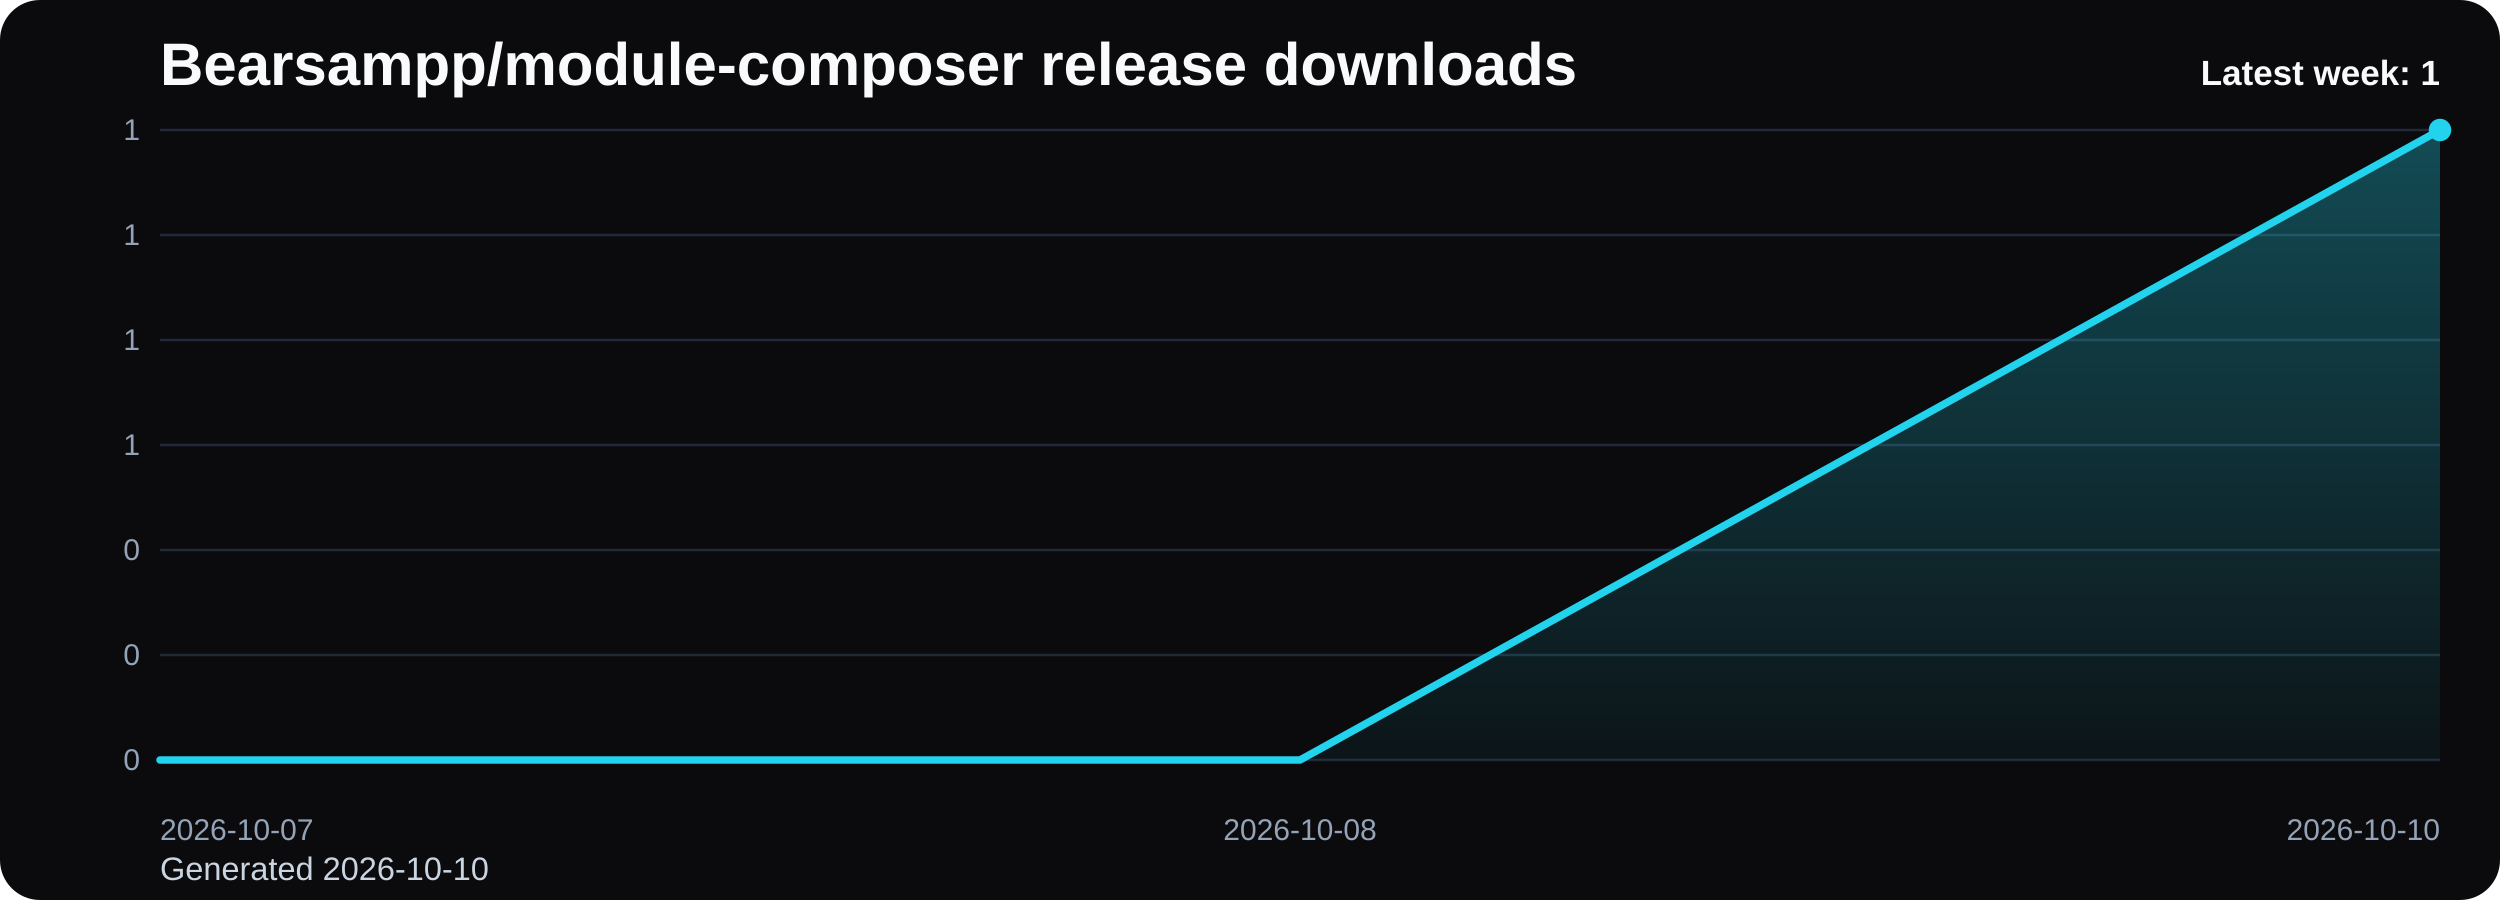
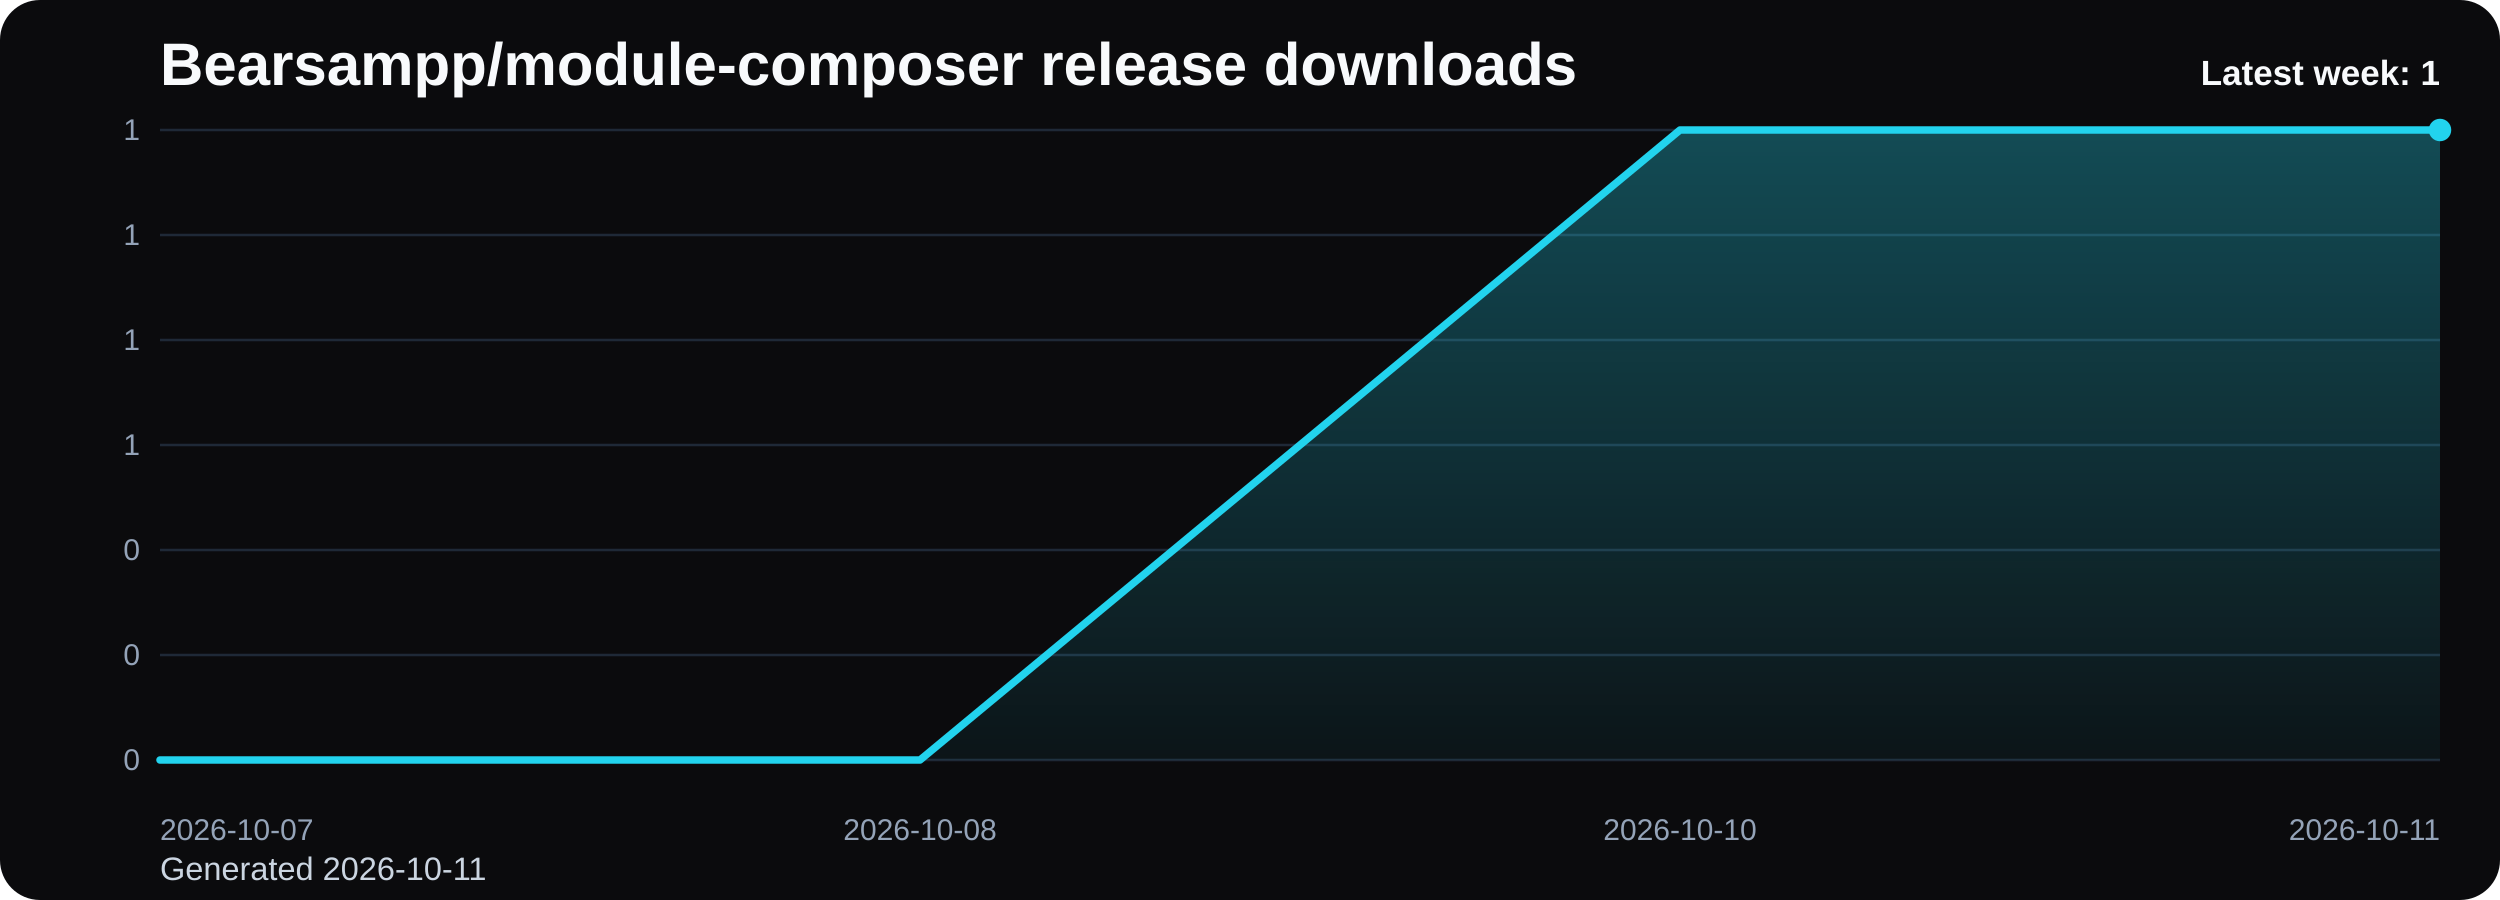
<svg xmlns="http://www.w3.org/2000/svg" viewBox="0 0 1000 360" role="img" aria-label="Bearsampp/module-composer release downloads chart">
  <defs>
    <linearGradient id="fill-weekly-black" x1="0" y1="0" x2="0" y2="1">
      <stop offset="0%" stop-color="#22d3ee" stop-opacity="0.32" />
      <stop offset="100%" stop-color="#22d3ee" stop-opacity="0.05" />
    </linearGradient>
    <style>
      .bg { fill: #0b0b0d; }
      .title { font: 700 24px Arial, sans-serif; fill: #f8fafc; }
      .sub { font: 400 13px Arial, sans-serif; fill: #cbd5e1; }
      .grid { stroke: #1f2937; stroke-width: 1; }
      .axis { font: 400 12px Arial, sans-serif; fill: #94a3b8; }
      .line { fill: none; stroke: #22d3ee; stroke-width: 3; stroke-linecap: round; stroke-linejoin: round; }
      .dot { fill: #22d3ee; }
      .value { font: 600 11px Arial, sans-serif; fill: #cbd5e1; }
      .latest { font: 700 14px Arial, sans-serif; fill: #f8fafc; }
    </style>
  </defs>
  <rect class="bg" x="0" y="0" width="1000" height="360" rx="16" />
  <text class="title" x="64" y="34">Bearsampp/module-composer release downloads</text>
-   <text class="sub" x="64" y="352">Generated 2026-10-10</text>
+   <text class="sub" x="64" y="352">Generated 2026-10-11</text>
  <line x1="64" y1="52.00" x2="976" y2="52.00" class="grid" />
  <text x="56" y="56.00" text-anchor="end" class="axis">1</text>
  <line x1="64" y1="94.00" x2="976" y2="94.00" class="grid" />
  <text x="56" y="98.00" text-anchor="end" class="axis">1</text>
  <line x1="64" y1="136.00" x2="976" y2="136.00" class="grid" />
  <text x="56" y="140.00" text-anchor="end" class="axis">1</text>
  <line x1="64" y1="178.00" x2="976" y2="178.00" class="grid" />
  <text x="56" y="182.00" text-anchor="end" class="axis">1</text>
  <line x1="64" y1="220.00" x2="976" y2="220.00" class="grid" />
  <text x="56" y="224.00" text-anchor="end" class="axis">0</text>
  <line x1="64" y1="262.00" x2="976" y2="262.00" class="grid" />
  <text x="56" y="266.00" text-anchor="end" class="axis">0</text>
  <line x1="64" y1="304.00" x2="976" y2="304.00" class="grid" />
  <text x="56" y="308.00" text-anchor="end" class="axis">0</text>
-   <path d="M 64.00 304 L 64.00 304.00 L 520.00 304.00 L 976.00 52.00 L 976.00 304 Z" fill="url(#fill-weekly-black)" />
-   <polyline class="line" points="64.00,304.00 520.00,304.00 976.00,52.00" />
+   <path d="M 64.00 304 L 64.00 304.00 L 368.00 304.00 L 672.00 52.00 L 976.00 52.00 L 976.00 304 Z" fill="url(#fill-weekly-black)" />
+   <polyline class="line" points="64.00,304.00 368.00,304.00 672.00,52.00 976.00,52.00" />
  <circle class="dot" cx="976.00" cy="52.00" r="4.5" />
  <text class="axis" x="64.00" y="336" text-anchor="start">2026-10-07</text>
-   <text class="axis" x="520.00" y="336" text-anchor="middle">2026-10-08</text>
-   <text class="axis" x="976.00" y="336" text-anchor="end">2026-10-10</text>
+   <text class="axis" x="368.00" y="336" text-anchor="middle">2026-10-08</text>
+   <text class="axis" x="672.00" y="336" text-anchor="middle">2026-10-10</text>
+   <text class="axis" x="976.00" y="336" text-anchor="end">2026-10-11</text>
  <text class="latest" x="976" y="34" text-anchor="end">Latest week: 1</text>
</svg>
